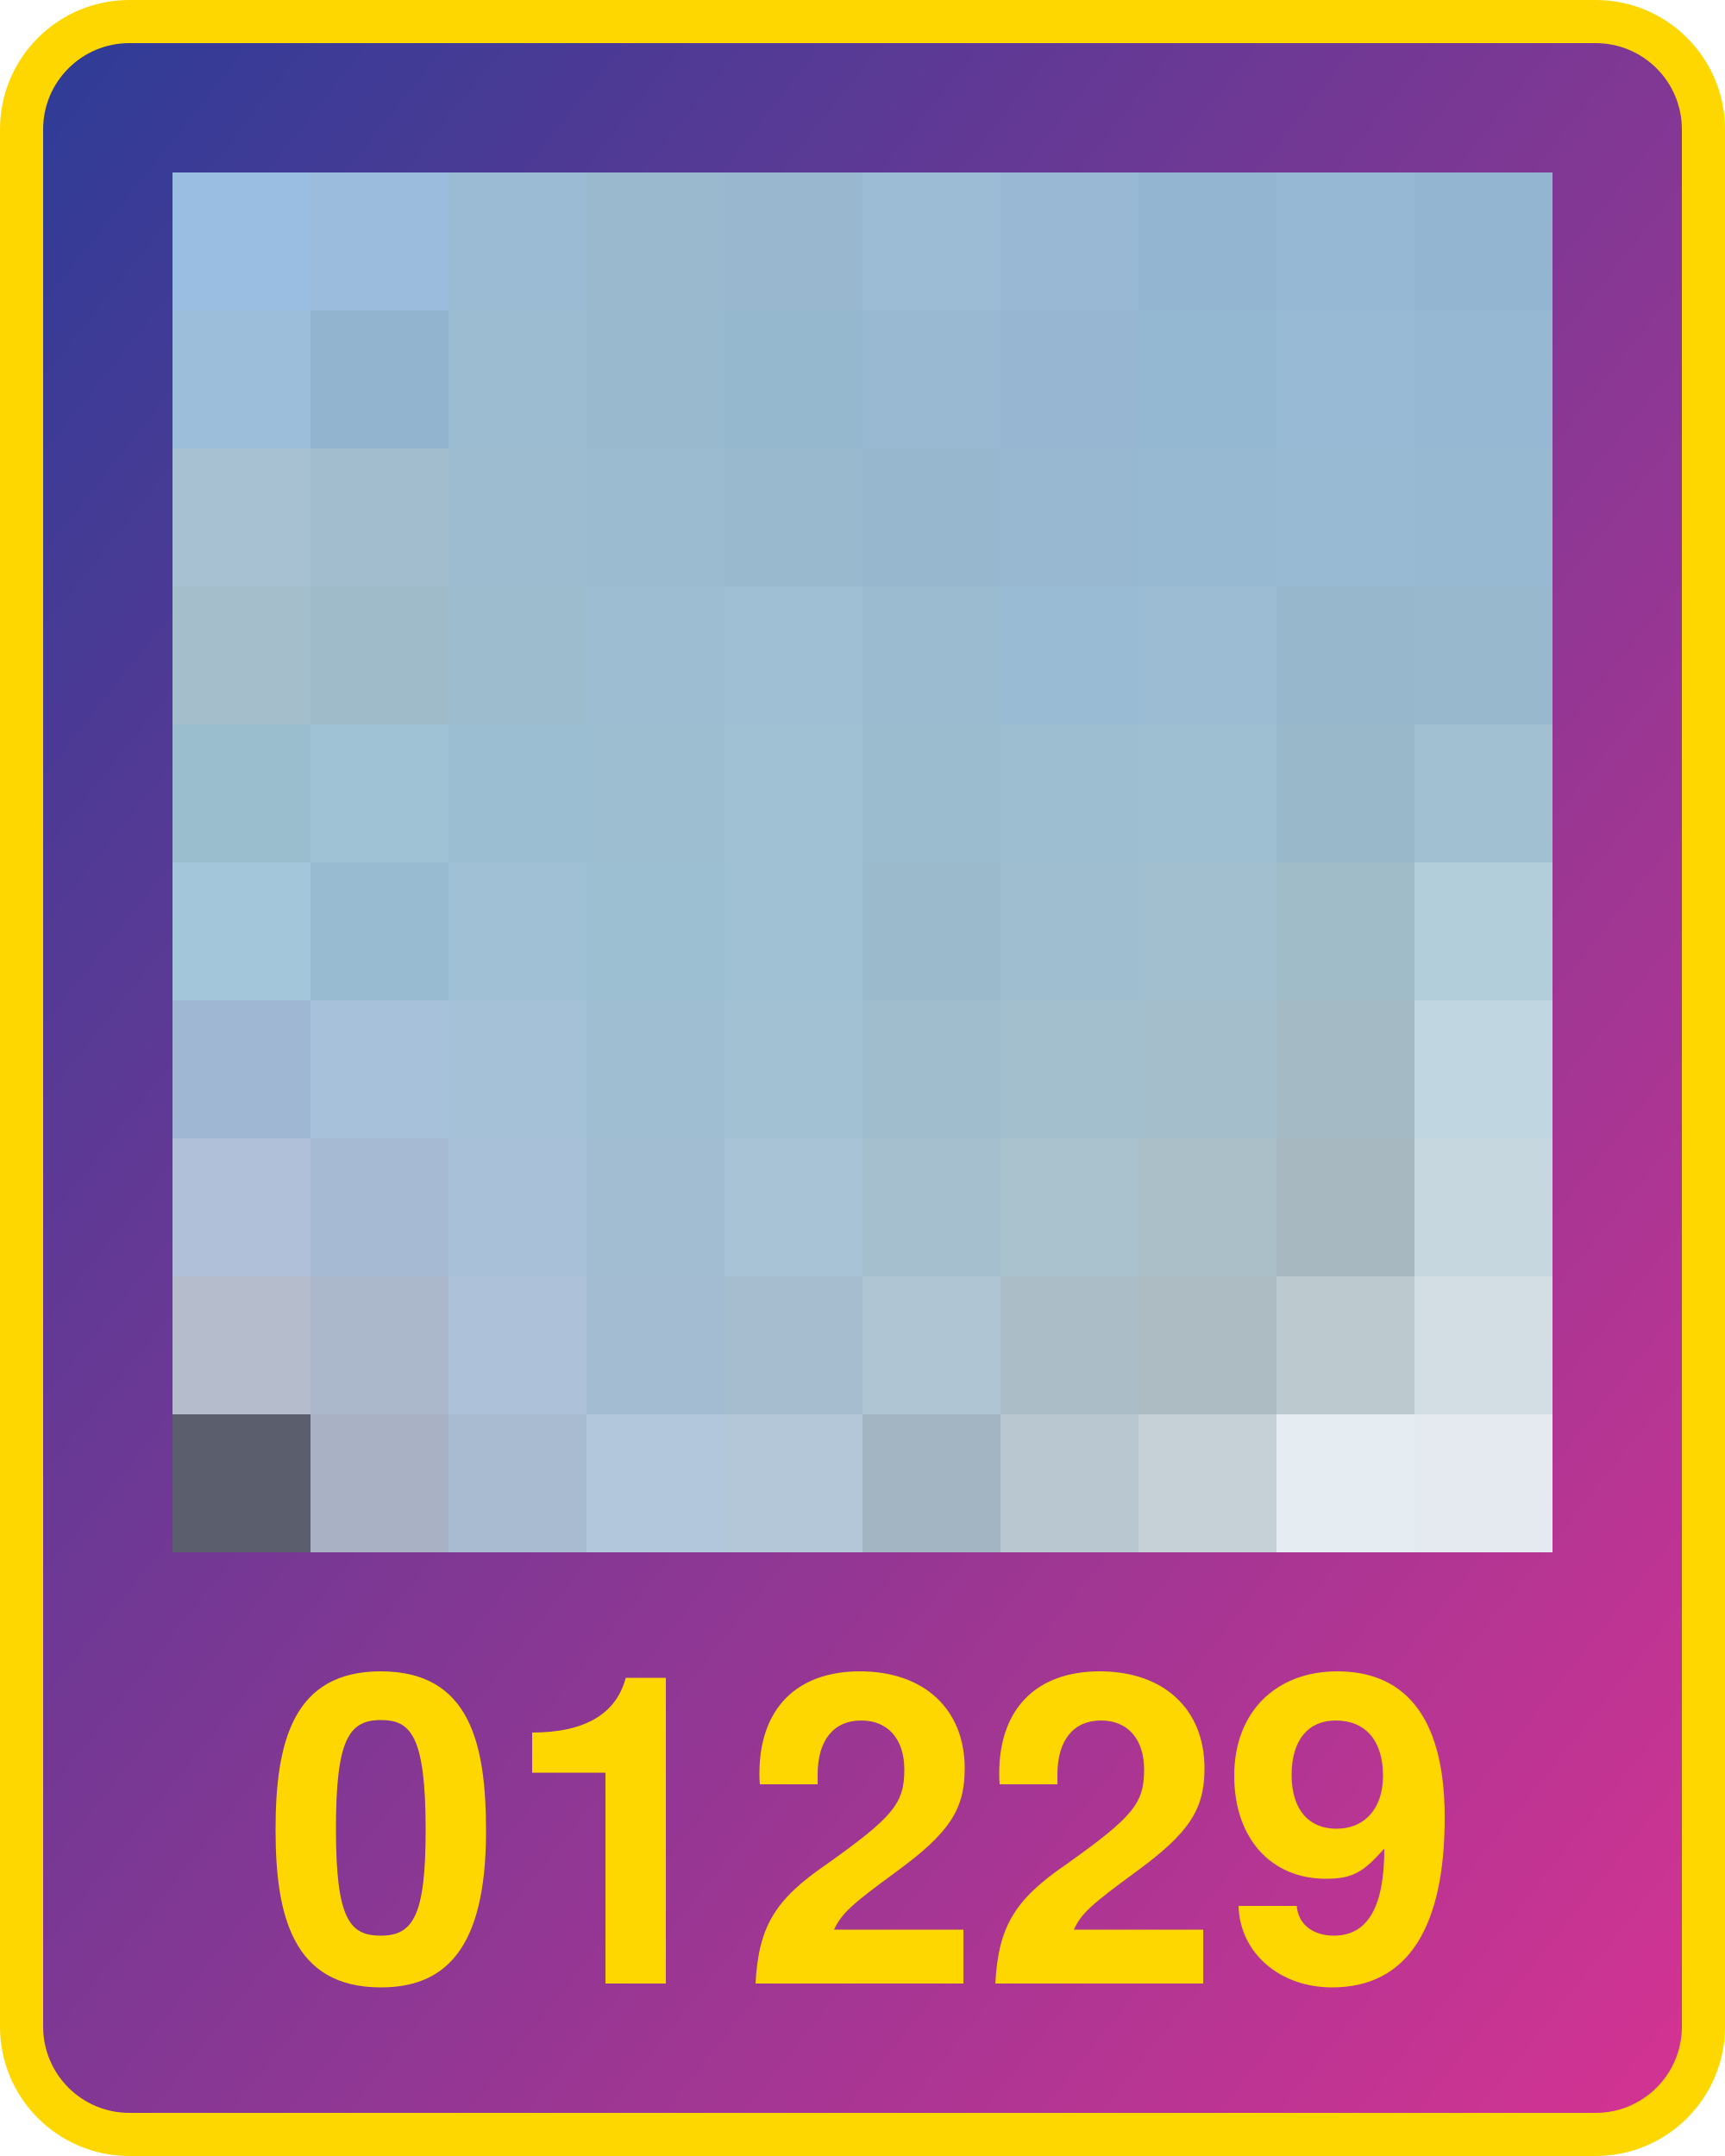
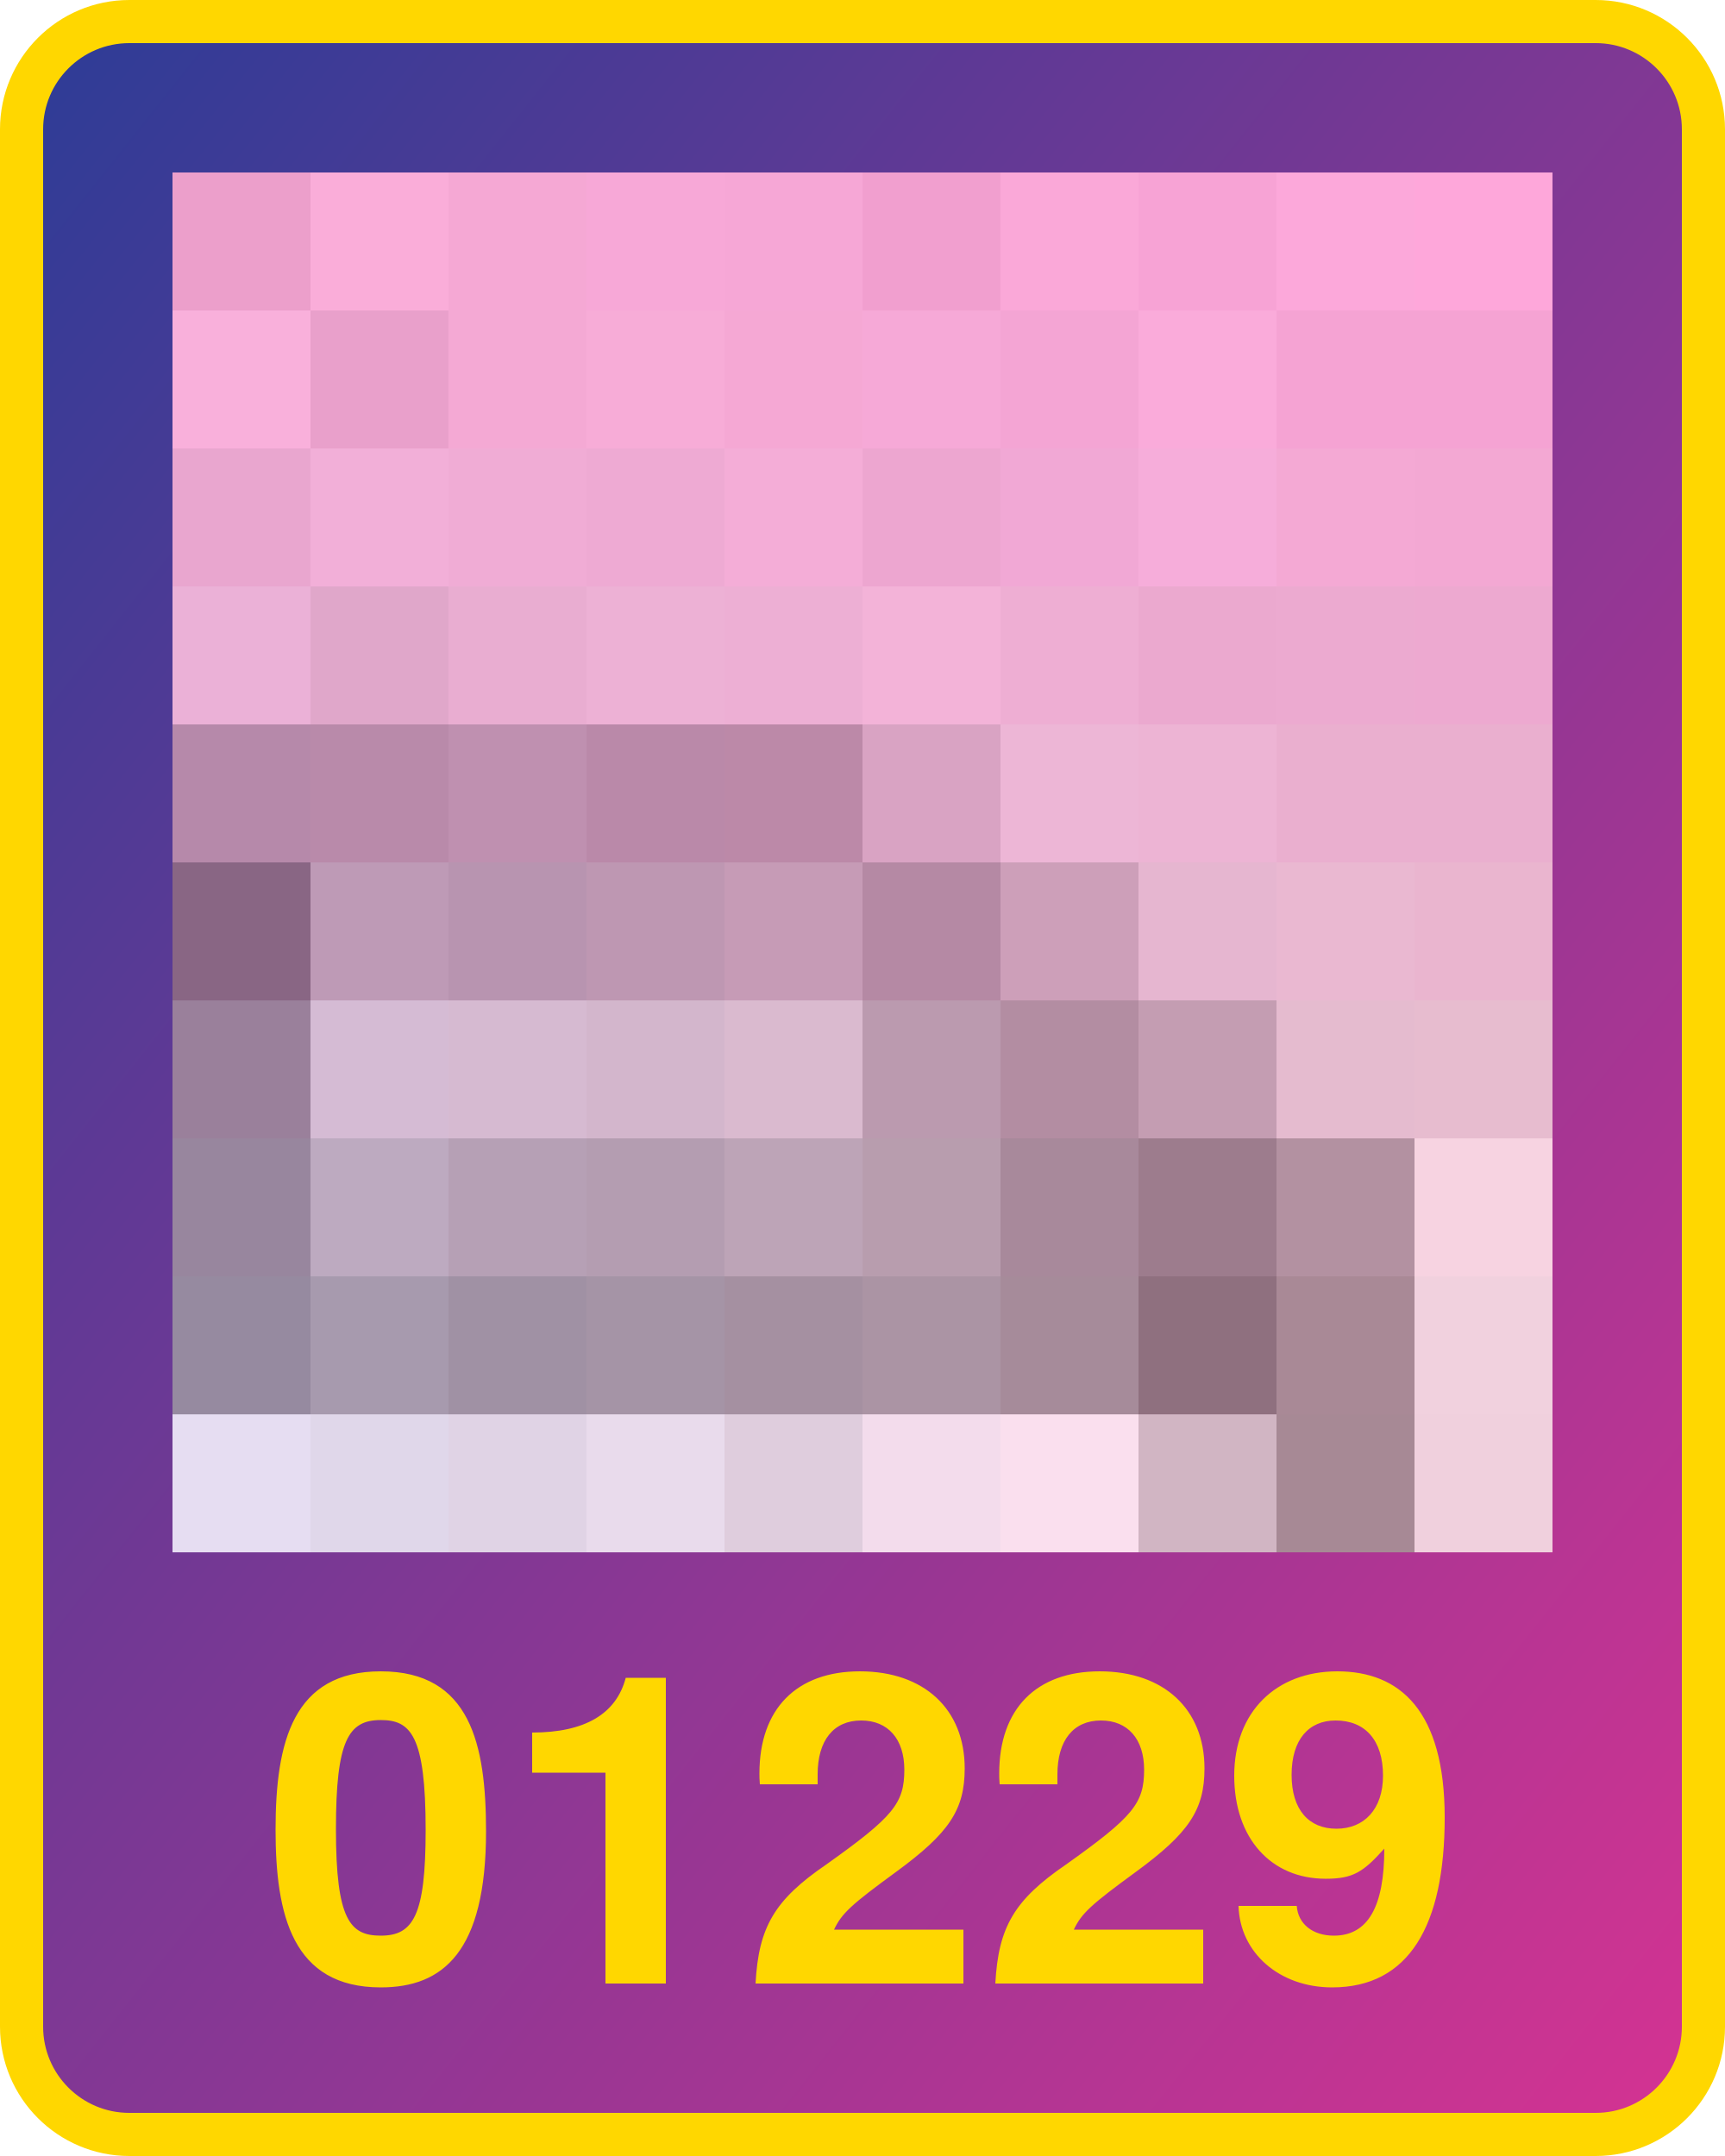
<svg xmlns="http://www.w3.org/2000/svg" width="800" height="1000" version="1.1">
  <defs>
    <linearGradient id="Gradient2" x1="0" x2="1" y1="0" y2="1">
      <stop offset="0%" stop-color="#2d3c96" />
      <stop offset="100%" stop-color="#d53392" />
    </linearGradient>
  </defs>
  <rect x="10" y="10" width="780" height="980" fill="url(#Gradient2)" rx="50" ry="50" stroke="#ffd700" stroke-width="20" />
  <text x="400" y="920" width="780" text-anchor="middle" style="font: bold 200px 'Helvetica Neue'; fill: #ffd700">01229</text>
  <g transform="translate(80 80) scale(64)">
-     <rect x="0" y="0" width="1" height="1" fill="#9ABEE2" />
-     <rect x="1" y="0" width="1" height="1" fill="#9BBCDD" />
-     <rect x="2" y="0" width="1" height="1" fill="#9BBBD4" />
-     <rect x="3" y="0" width="1" height="1" fill="#9AB9CE" />
-     <rect x="4" y="0" width="1" height="1" fill="#99B7CF" />
-     <rect x="5" y="0" width="1" height="1" fill="#9CBCD5" />
-     <rect x="6" y="0" width="1" height="1" fill="#99B8D4" />
-     <rect x="7" y="0" width="1" height="1" fill="#93B5D1" />
-     <rect x="8" y="0" width="1" height="1" fill="#96B8D4" />
-     <rect x="9" y="0" width="1" height="1" fill="#93B5D1" />
-     <rect x="0" y="1" width="1" height="1" fill="#9CBEDA" />
-     <rect x="1" y="1" width="1" height="1" fill="#92B4CF" />
-     <rect x="2" y="1" width="1" height="1" fill="#9CBCD1" />
-     <rect x="3" y="1" width="1" height="1" fill="#99B9CE" />
-     <rect x="4" y="1" width="1" height="1" fill="#95B8CE" />
-     <rect x="5" y="1" width="1" height="1" fill="#99B9D2" />
-     <rect x="6" y="1" width="1" height="1" fill="#97B6D2" />
-     <rect x="7" y="1" width="1" height="1" fill="#94B8D2" />
-     <rect x="8" y="1" width="1" height="1" fill="#98BAD5" />
-     <rect x="9" y="1" width="1" height="1" fill="#96B8D3" />
-     <rect x="0" y="2" width="1" height="1" fill="#A7C1D2" />
-     <rect x="1" y="2" width="1" height="1" fill="#A2BDCE" />
-     <rect x="2" y="2" width="1" height="1" fill="#9DBCD0" />
-     <rect x="3" y="2" width="1" height="1" fill="#9BBBD0" />
-     <rect x="4" y="2" width="1" height="1" fill="#99B9CE" />
-     <rect x="5" y="2" width="1" height="1" fill="#97B7CE" />
-     <rect x="6" y="2" width="1" height="1" fill="#98B8D1" />
-     <rect x="7" y="2" width="1" height="1" fill="#97B9D2" />
-     <rect x="8" y="2" width="1" height="1" fill="#98BAD3" />
-     <rect x="9" y="2" width="1" height="1" fill="#97B9D2" />
-     <rect x="0" y="3" width="1" height="1" fill="#A4BECB" />
-     <rect x="1" y="3" width="1" height="1" fill="#9FBBC9" />
-     <rect x="2" y="3" width="1" height="1" fill="#9DBCCE" />
-     <rect x="3" y="3" width="1" height="1" fill="#9DBDD2" />
-     <rect x="4" y="3" width="1" height="1" fill="#9FBFD4" />
-     <rect x="5" y="3" width="1" height="1" fill="#9BBBD0" />
-     <rect x="6" y="3" width="1" height="1" fill="#99BBD4" />
-     <rect x="7" y="3" width="1" height="1" fill="#9CBCD3" />
-     <rect x="8" y="3" width="1" height="1" fill="#97B7CC" />
-     <rect x="9" y="3" width="1" height="1" fill="#98B8CD" />
-     <rect x="0" y="4" width="1" height="1" fill="#9ABECE" />
-     <rect x="1" y="4" width="1" height="1" fill="#9FC2D5" />
-     <rect x="2" y="4" width="1" height="1" fill="#9BBED2" />
-     <rect x="3" y="4" width="1" height="1" fill="#9DBED1" />
-     <rect x="4" y="4" width="1" height="1" fill="#A0C1D4" />
-     <rect x="5" y="4" width="1" height="1" fill="#9BBCCF" />
-     <rect x="6" y="4" width="1" height="1" fill="#9DBED1" />
-     <rect x="7" y="4" width="1" height="1" fill="#9EBFD2" />
-     <rect x="8" y="4" width="1" height="1" fill="#99B8CA" />
-     <rect x="9" y="4" width="1" height="1" fill="#A1C0D2" />
-     <rect x="0" y="5" width="1" height="1" fill="#A3C6DA" />
-     <rect x="1" y="5" width="1" height="1" fill="#98BBD1" />
-     <rect x="2" y="5" width="1" height="1" fill="#A0C0D5" />
-     <rect x="3" y="5" width="1" height="1" fill="#9CBFD2" />
-     <rect x="4" y="5" width="1" height="1" fill="#A0C1D4" />
-     <rect x="5" y="5" width="1" height="1" fill="#9BBACC" />
-     <rect x="6" y="5" width="1" height="1" fill="#9FBED0" />
-     <rect x="7" y="5" width="1" height="1" fill="#A2BFCF" />
-     <rect x="8" y="5" width="1" height="1" fill="#A0BCC8" />
-     <rect x="9" y="5" width="1" height="1" fill="#B2CEDA" />
-     <rect x="0" y="6" width="1" height="1" fill="#9FB7D3" />
-     <rect x="1" y="6" width="1" height="1" fill="#A7C1DA" />
-     <rect x="2" y="6" width="1" height="1" fill="#A5C1D7" />
-     <rect x="3" y="6" width="1" height="1" fill="#9FBED2" />
-     <rect x="4" y="6" width="1" height="1" fill="#A2C1D3" />
-     <rect x="5" y="6" width="1" height="1" fill="#A0BDCD" />
-     <rect x="6" y="6" width="1" height="1" fill="#A3BFCD" />
-     <rect x="7" y="6" width="1" height="1" fill="#A4BECB" />
-     <rect x="8" y="6" width="1" height="1" fill="#A4BAC5" />
-     <rect x="9" y="6" width="1" height="1" fill="#C0D6E1" />
-     <rect x="0" y="7" width="1" height="1" fill="#B0C0D9" />
-     <rect x="1" y="7" width="1" height="1" fill="#A6BAD3" />
-     <rect x="2" y="7" width="1" height="1" fill="#A8C0D8" />
-     <rect x="3" y="7" width="1" height="1" fill="#A2BDD2" />
-     <rect x="4" y="7" width="1" height="1" fill="#A8C3D6" />
-     <rect x="5" y="7" width="1" height="1" fill="#A5BFCE" />
-     <rect x="6" y="7" width="1" height="1" fill="#AAC2CE" />
-     <rect x="7" y="7" width="1" height="1" fill="#ABBFC8" />
-     <rect x="8" y="7" width="1" height="1" fill="#A7B8C0" />
-     <rect x="9" y="7" width="1" height="1" fill="#C6D7DF" />
-     <rect x="0" y="8" width="1" height="1" fill="#B5BCCC" />
-     <rect x="1" y="8" width="1" height="1" fill="#ABB8CB" />
-     <rect x="2" y="8" width="1" height="1" fill="#ADC1D9" />
-     <rect x="3" y="8" width="1" height="1" fill="#A3BCD2" />
-     <rect x="4" y="8" width="1" height="1" fill="#A6BDCF" />
-     <rect x="5" y="8" width="1" height="1" fill="#AFC5D3" />
-     <rect x="6" y="8" width="1" height="1" fill="#ABBDC7" />
-     <rect x="7" y="8" width="1" height="1" fill="#ADBCC3" />
-     <rect x="8" y="8" width="1" height="1" fill="#BCC9CF" />
-     <rect x="9" y="8" width="1" height="1" fill="#D3DEE4" />
-     <rect x="0" y="9" width="1" height="1" fill="#5B5E6D" />
-     <rect x="1" y="9" width="1" height="1" fill="#A9B1C4" />
-     <rect x="2" y="9" width="1" height="1" fill="#A9BBD1" />
-     <rect x="3" y="9" width="1" height="1" fill="#B2C7DC" />
-     <rect x="4" y="9" width="1" height="1" fill="#B4C7D8" />
-     <rect x="5" y="9" width="1" height="1" fill="#A3B5C3" />
-     <rect x="6" y="9" width="1" height="1" fill="#B9C7D0" />
-     <rect x="7" y="9" width="1" height="1" fill="#C6D1D7" />
-     <rect x="8" y="9" width="1" height="1" fill="#E5ECF2" />
-     <rect x="9" y="9" width="1" height="1" fill="#E5EAF0" />
+     <rect x="0" y="0" width="1" height="1" fill="#EC9FCB" />
+     <rect x="1" y="0" width="1" height="1" fill="#FAADD9" />
+     <rect x="2" y="0" width="1" height="1" fill="#F5A8D4" />
+     <rect x="3" y="0" width="1" height="1" fill="#F7A8D7" />
+     <rect x="4" y="0" width="1" height="1" fill="#F6A7D6" />
+     <rect x="5" y="0" width="1" height="1" fill="#F19FCF" />
+     <rect x="6" y="0" width="1" height="1" fill="#FAA8D8" />
+     <rect x="7" y="0" width="1" height="1" fill="#F7A3D5" />
+     <rect x="8" y="0" width="1" height="1" fill="#FCA8DA" />
+     <rect x="9" y="0" width="1" height="1" fill="#FEA7DA" />
+     <rect x="0" y="1" width="1" height="1" fill="#F9B0DB" />
+     <rect x="1" y="1" width="1" height="1" fill="#E9A0CB" />
+     <rect x="2" y="1" width="1" height="1" fill="#F4A9D4" />
+     <rect x="3" y="1" width="1" height="1" fill="#F7ACD7" />
+     <rect x="4" y="1" width="1" height="1" fill="#F5A8D4" />
+     <rect x="5" y="1" width="1" height="1" fill="#F6A9D7" />
+     <rect x="6" y="1" width="1" height="1" fill="#F4A5D4" />
+     <rect x="7" y="1" width="1" height="1" fill="#FAABDA" />
+     <rect x="8" y="1" width="1" height="1" fill="#F5A3D3" />
+     <rect x="9" y="1" width="1" height="1" fill="#F5A3D3" />
+     <rect x="0" y="2" width="1" height="1" fill="#E9A6CF" />
+     <rect x="1" y="2" width="1" height="1" fill="#F2AFD8" />
+     <rect x="2" y="2" width="1" height="1" fill="#F0ACD5" />
+     <rect x="3" y="2" width="1" height="1" fill="#EEAAD3" />
+     <rect x="4" y="2" width="1" height="1" fill="#F4ADD7" />
+     <rect x="5" y="2" width="1" height="1" fill="#EDA6D0" />
+     <rect x="6" y="2" width="1" height="1" fill="#F1A8D5" />
+     <rect x="7" y="2" width="1" height="1" fill="#F6ADDA" />
+     <rect x="8" y="2" width="1" height="1" fill="#F4A9D4" />
+     <rect x="9" y="2" width="1" height="1" fill="#F3A8D3" />
+     <rect x="0" y="3" width="1" height="1" fill="#EBB1D7" />
+     <rect x="1" y="3" width="1" height="1" fill="#E0A7CA" />
+     <rect x="2" y="3" width="1" height="1" fill="#E9ADD1" />
+     <rect x="3" y="3" width="1" height="1" fill="#EDB1D5" />
+     <rect x="4" y="3" width="1" height="1" fill="#EDAFD4" />
+     <rect x="5" y="3" width="1" height="1" fill="#F3B3D8" />
+     <rect x="6" y="3" width="1" height="1" fill="#EEAED3" />
+     <rect x="7" y="3" width="1" height="1" fill="#EBA9CF" />
+     <rect x="8" y="3" width="1" height="1" fill="#ECAAD0" />
+     <rect x="9" y="3" width="1" height="1" fill="#EDA9D0" />
+     <rect x="0" y="4" width="1" height="1" fill="#B689AA" />
+     <rect x="1" y="4" width="1" height="1" fill="#B98AAA" />
+     <rect x="2" y="4" width="1" height="1" fill="#BF90B0" />
+     <rect x="3" y="4" width="1" height="1" fill="#BA89A9" />
+     <rect x="4" y="4" width="1" height="1" fill="#BC89A8" />
+     <rect x="5" y="4" width="1" height="1" fill="#D9A3C3" />
+     <rect x="6" y="4" width="1" height="1" fill="#EDB6D6" />
+     <rect x="7" y="4" width="1" height="1" fill="#EDB4D4" />
+     <rect x="8" y="4" width="1" height="1" fill="#EAAFCF" />
+     <rect x="9" y="4" width="1" height="1" fill="#EAAFCF" />
+     <rect x="0" y="5" width="1" height="1" fill="#896684" />
+     <rect x="1" y="5" width="1" height="1" fill="#BE9AB6" />
+     <rect x="2" y="5" width="1" height="1" fill="#B894B0" />
+     <rect x="3" y="5" width="1" height="1" fill="#BE97B2" />
+     <rect x="4" y="5" width="1" height="1" fill="#C69BB6" />
+     <rect x="5" y="5" width="1" height="1" fill="#B589A4" />
+     <rect x="6" y="5" width="1" height="1" fill="#CD9FB9" />
+     <rect x="7" y="5" width="1" height="1" fill="#E6B6D0" />
+     <rect x="8" y="5" width="1" height="1" fill="#EAB8D1" />
+     <rect x="9" y="5" width="1" height="1" fill="#EAB5CF" />
+     <rect x="0" y="6" width="1" height="1" fill="#9A809B" />
+     <rect x="1" y="6" width="1" height="1" fill="#D5BBD4" />
+     <rect x="2" y="6" width="1" height="1" fill="#D6BAD1" />
+     <rect x="3" y="6" width="1" height="1" fill="#D3B6CC" />
+     <rect x="4" y="6" width="1" height="1" fill="#DABACF" />
+     <rect x="5" y="6" width="1" height="1" fill="#BB9AAF" />
+     <rect x="6" y="6" width="1" height="1" fill="#B38DA2" />
+     <rect x="7" y="6" width="1" height="1" fill="#C49DB2" />
+     <rect x="8" y="6" width="1" height="1" fill="#E5BBCF" />
+     <rect x="9" y="6" width="1" height="1" fill="#E7BCCF" />
+     <rect x="0" y="7" width="1" height="1" fill="#98869E" />
+     <rect x="1" y="7" width="1" height="1" fill="#BDAAC0" />
+     <rect x="2" y="7" width="1" height="1" fill="#B6A0B5" />
+     <rect x="3" y="7" width="1" height="1" fill="#B49DB1" />
+     <rect x="4" y="7" width="1" height="1" fill="#BDA4B7" />
+     <rect x="5" y="7" width="1" height="1" fill="#B89DAE" />
+     <rect x="6" y="7" width="1" height="1" fill="#A8899B" />
+     <rect x="7" y="7" width="1" height="1" fill="#9D7C8D" />
+     <rect x="8" y="7" width="1" height="1" fill="#B391A1" />
+     <rect x="9" y="7" width="1" height="1" fill="#F7D3E1" />
+     <rect x="0" y="8" width="1" height="1" fill="#968AA0" />
+     <rect x="1" y="8" width="1" height="1" fill="#A79AAE" />
+     <rect x="2" y="8" width="1" height="1" fill="#A091A4" />
+     <rect x="3" y="8" width="1" height="1" fill="#A594A6" />
+     <rect x="4" y="8" width="1" height="1" fill="#A590A1" />
+     <rect x="5" y="8" width="1" height="1" fill="#AB94A4" />
+     <rect x="6" y="8" width="1" height="1" fill="#A68B9A" />
+     <rect x="7" y="8" width="1" height="1" fill="#8F707F" />
+     <rect x="8" y="8" width="1" height="1" fill="#A98996" />
+     <rect x="9" y="8" width="1" height="1" fill="#F1D1DE" />
+     <rect x="0" y="9" width="1" height="1" fill="#E6DDF2" />
+     <rect x="1" y="9" width="1" height="1" fill="#E0D7EA" />
+     <rect x="2" y="9" width="1" height="1" fill="#E0D3E5" />
+     <rect x="3" y="9" width="1" height="1" fill="#E9DBEC" />
+     <rect x="4" y="9" width="1" height="1" fill="#DFCDDD" />
+     <rect x="5" y="9" width="1" height="1" fill="#F3DCEC" />
+     <rect x="6" y="9" width="1" height="1" fill="#FADFEE" />
+     <rect x="7" y="9" width="1" height="1" fill="#D1B5C3" />
+     <rect x="8" y="9" width="1" height="1" fill="#A78995" />
+     <rect x="9" y="9" width="1" height="1" fill="#F0D0DD" />
  </g>
</svg>
